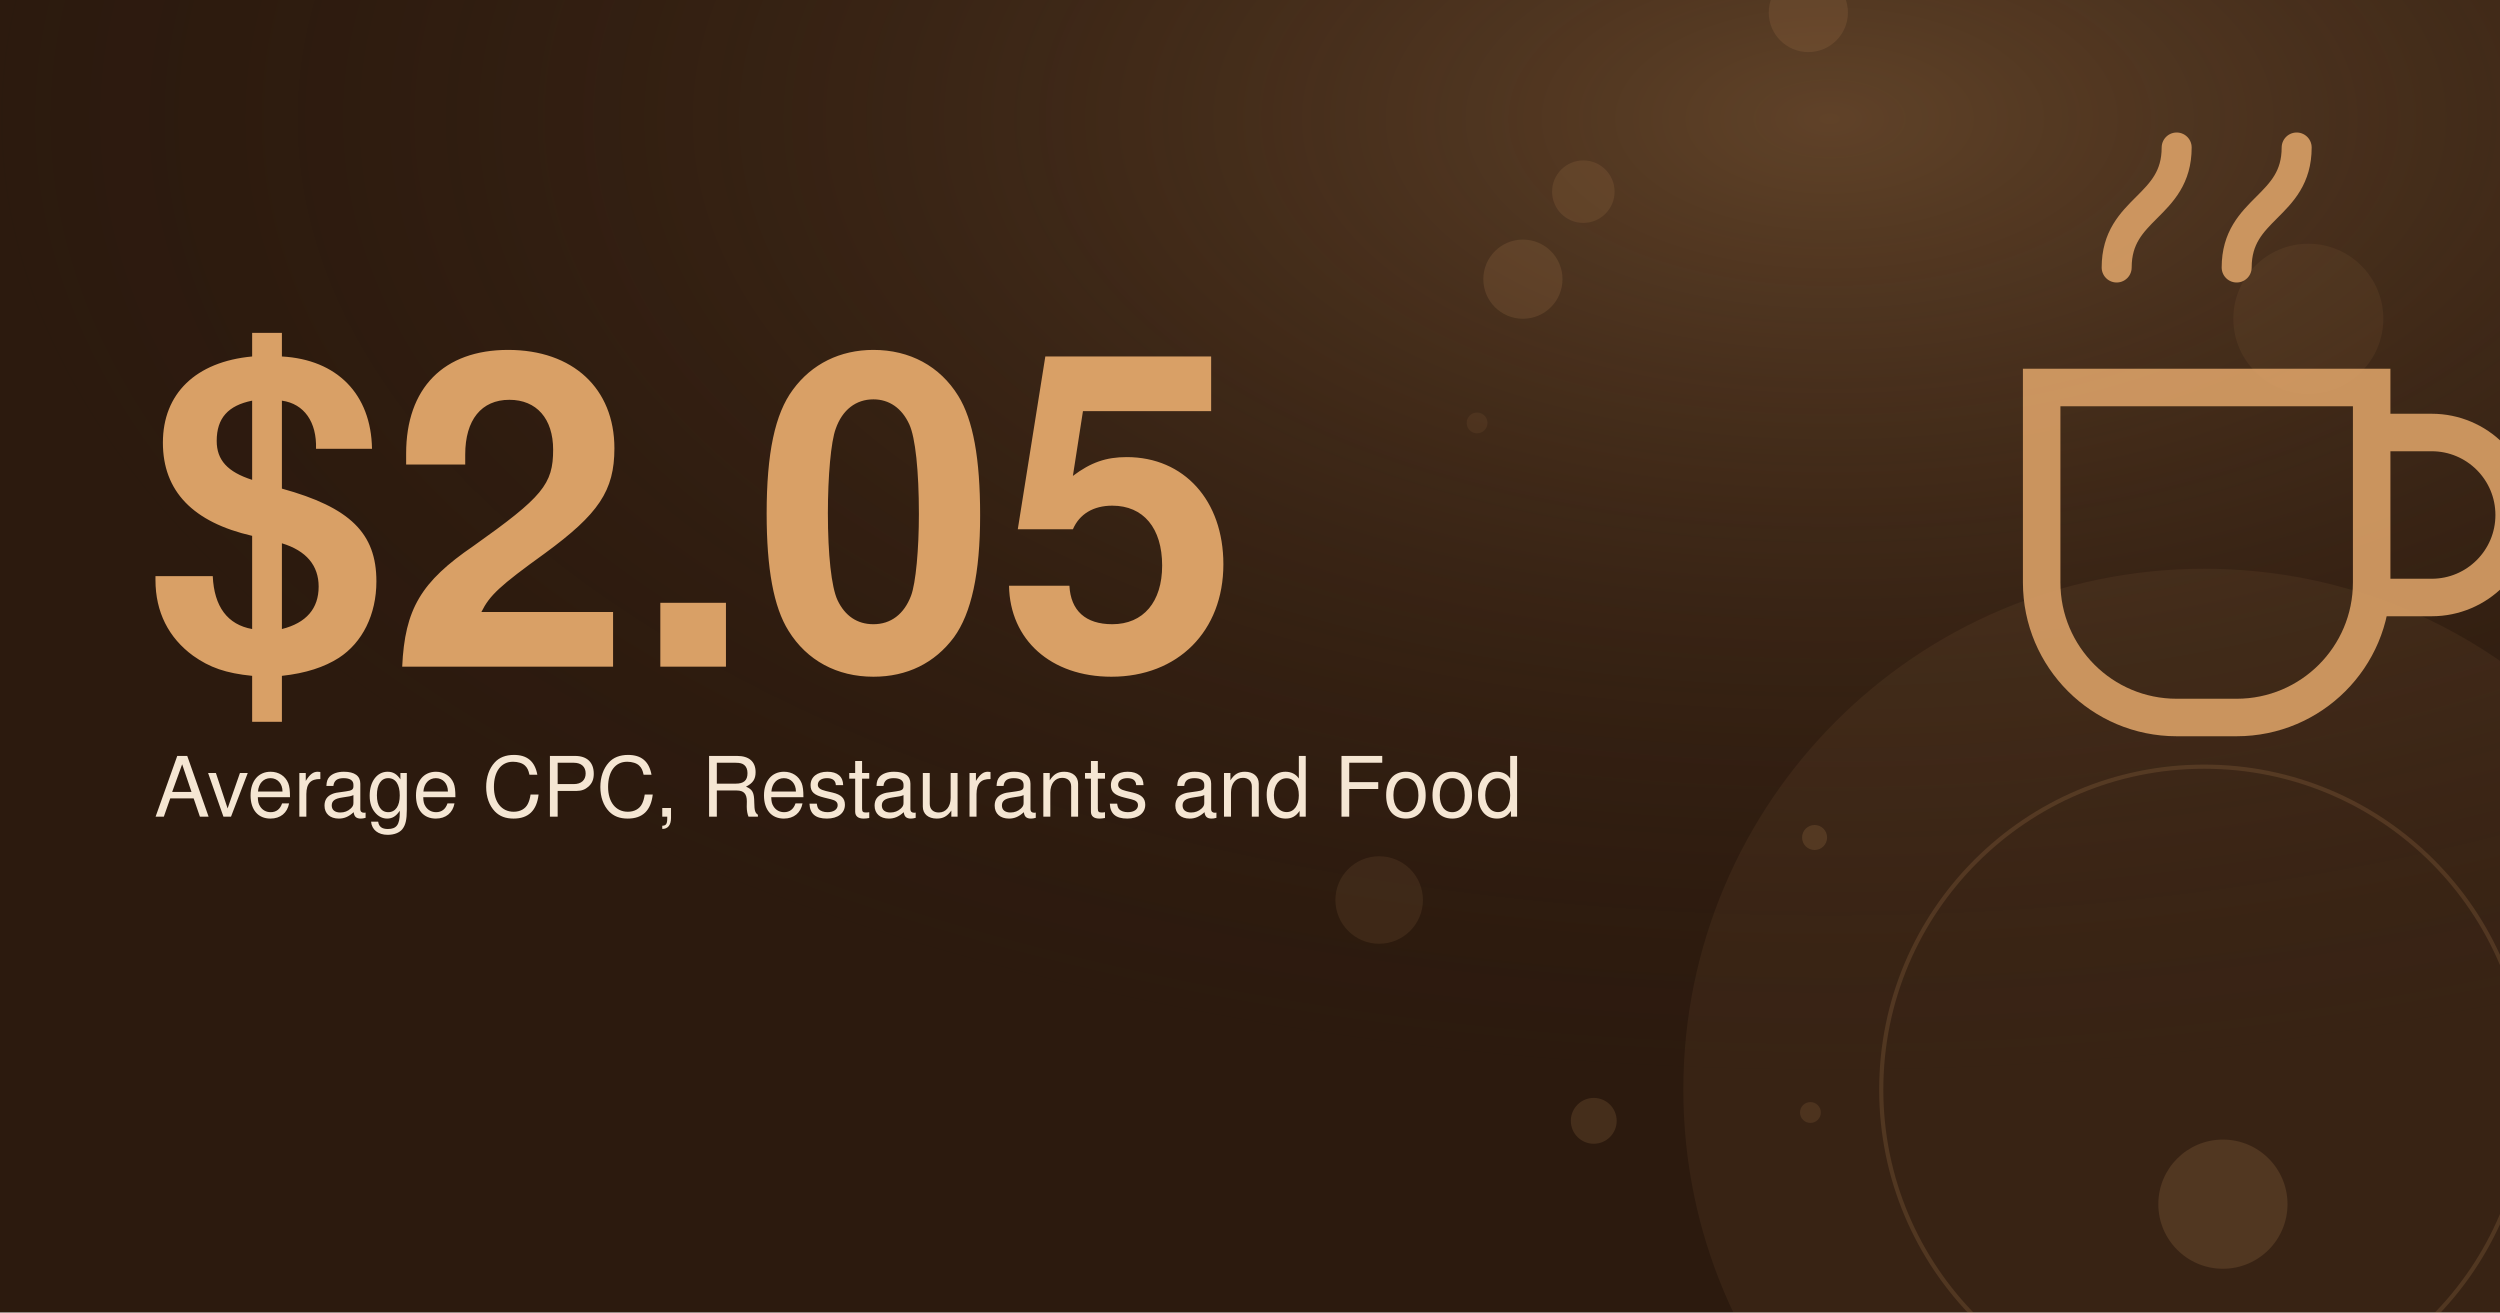
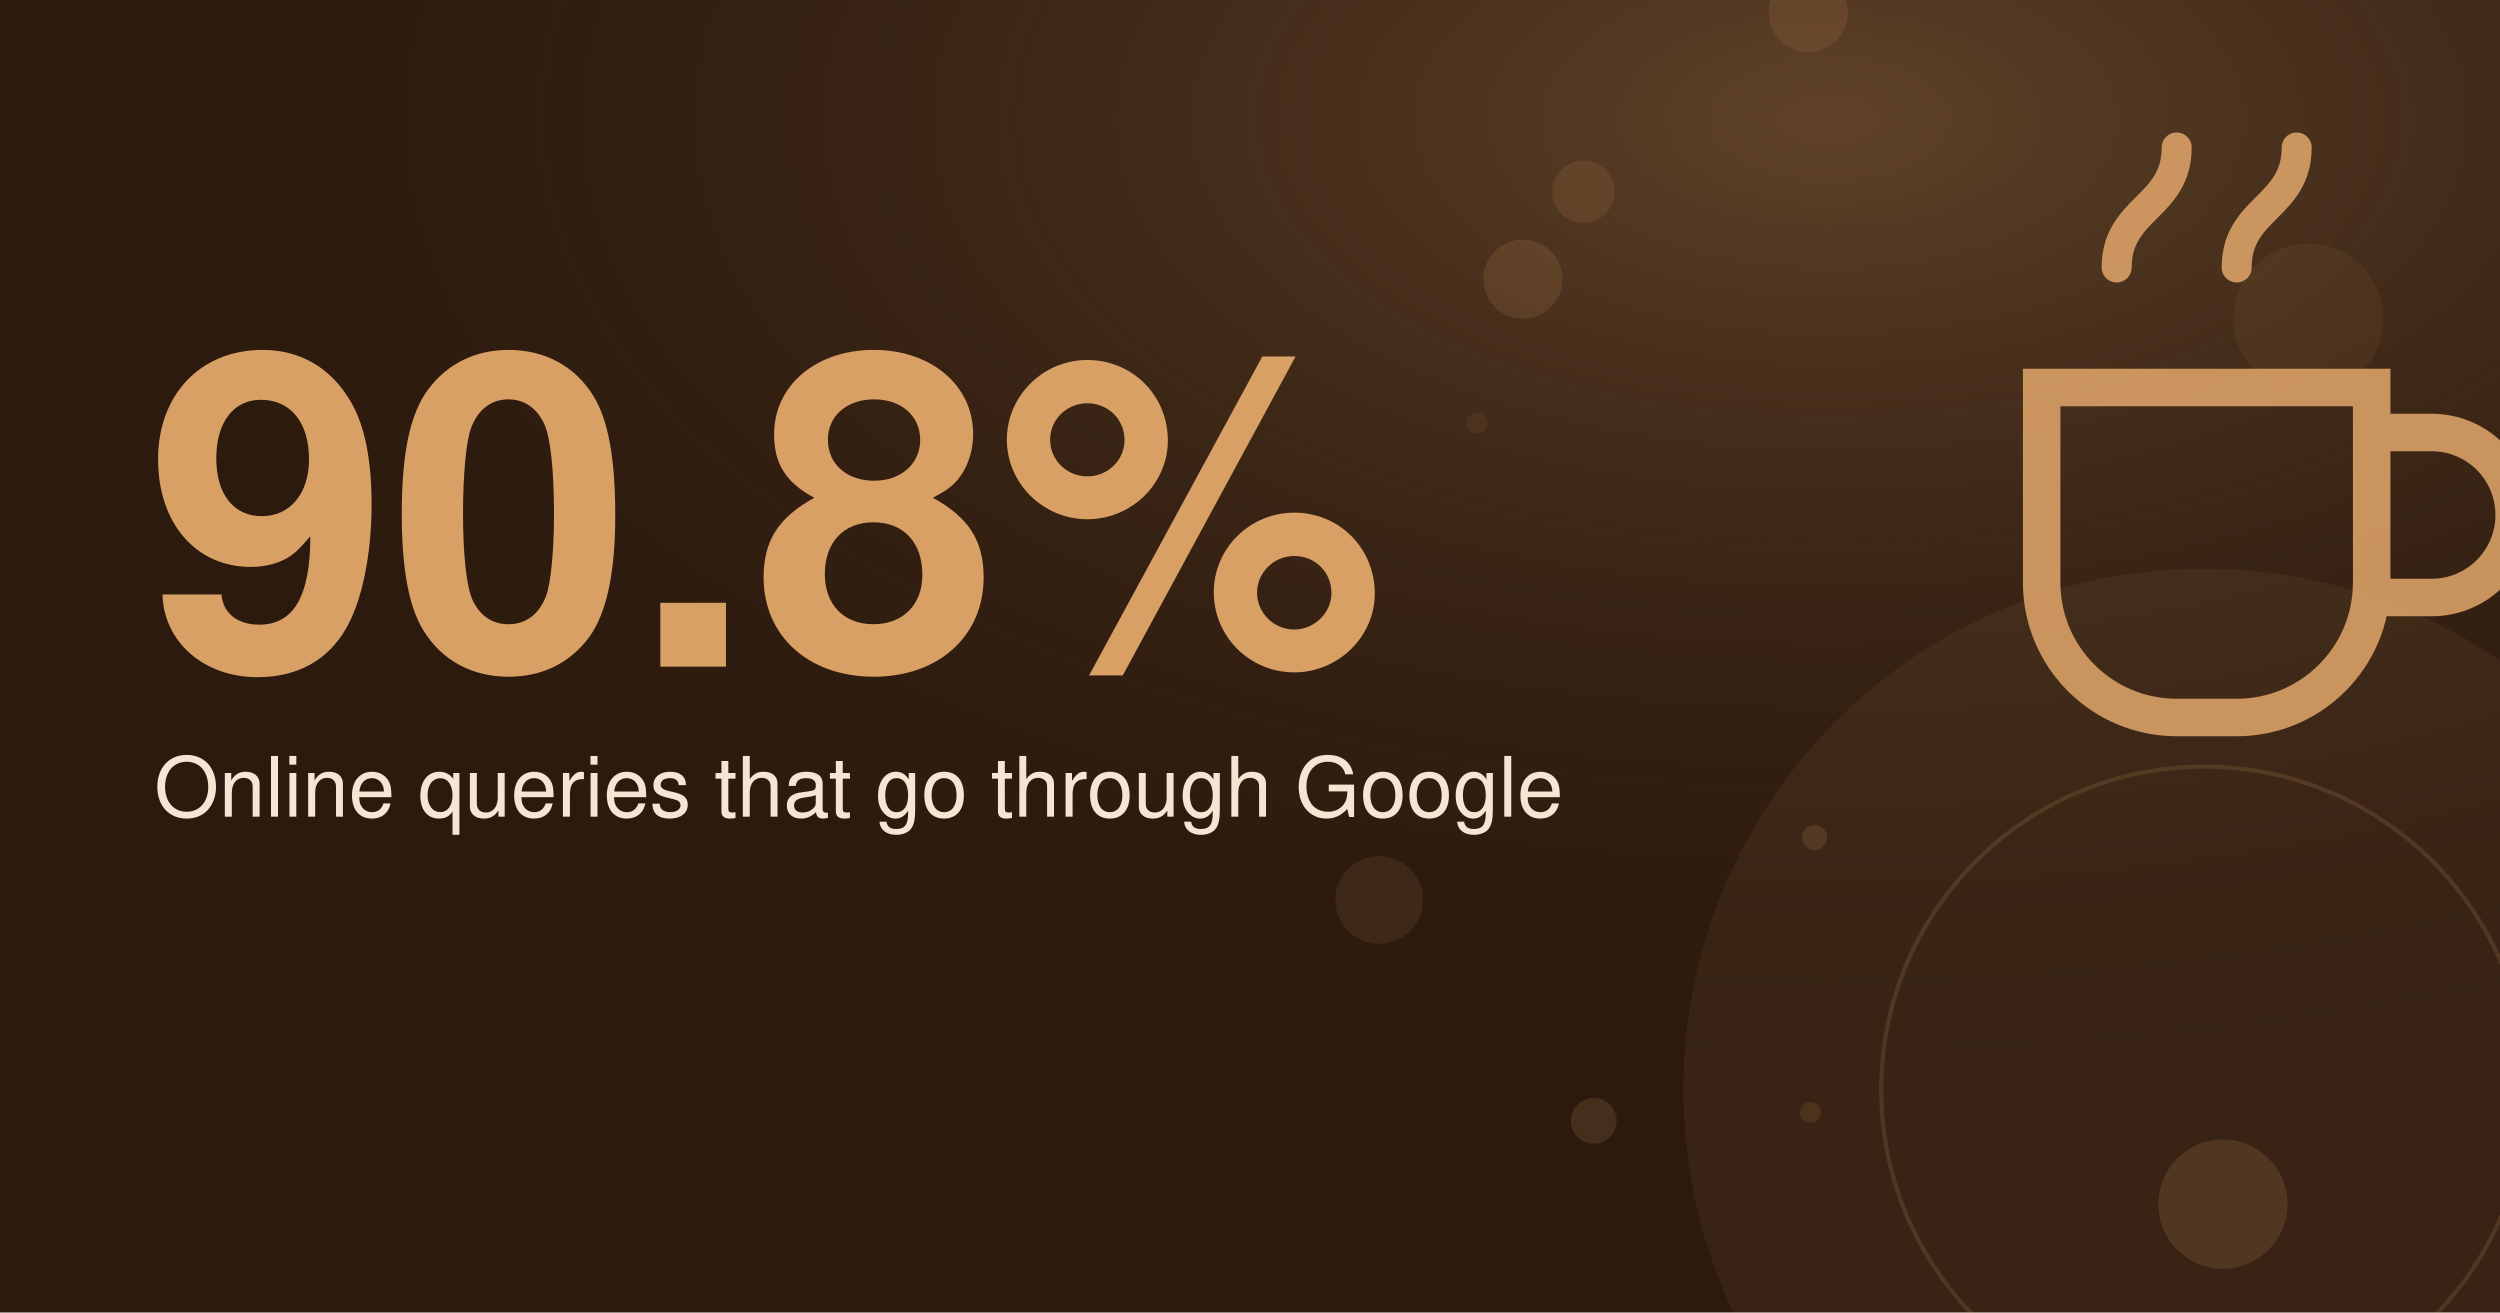
<svg xmlns="http://www.w3.org/2000/svg" width="1200" height="630" viewBox="0 0 1200 630" role="img" aria-label="Best Google Ad Keywords for Restaurants in 2026">
  <defs>
    <radialGradient id="g" cx="73%" cy="9%" r="75%">
      <stop offset="0" stop-color="#d9a066" stop-opacity="0.30" />
      <stop offset="1" stop-color="#2c1a0e" stop-opacity="0" />
    </radialGradient>
  </defs>
  <rect width="1200" height="630" fill="#2c1a0e" />
  <rect width="1200" height="630" fill="url(#g)" />
  <circle cx="662" cy="432" r="21" fill="#d9a066" fill-opacity="0.10" />
  <circle cx="871" cy="402" r="6" fill="#d9a066" fill-opacity="0.16" />
  <circle cx="1067" cy="578" r="31" fill="#d9a066" fill-opacity="0.16" />
  <circle cx="709" cy="203" r="5" fill="#d9a066" fill-opacity="0.08" />
  <circle cx="1108" cy="153" r="36" fill="#d9a066" fill-opacity="0.07" />
  <circle cx="760" cy="92" r="15" fill="#d9a066" fill-opacity="0.12" />
  <circle cx="869" cy="534" r="5" fill="#d9a066" fill-opacity="0.13" />
  <circle cx="731" cy="134" r="19" fill="#d9a066" fill-opacity="0.14" />
  <circle cx="868" cy="6" r="19" fill="#d9a066" fill-opacity="0.13" />
  <circle cx="765" cy="538" r="11" fill="#d9a066" fill-opacity="0.15" />
  <circle cx="1058" cy="523" r="250" fill="#d9a066" fill-opacity="0.07" />
  <circle cx="1058" cy="523" r="155" fill="none" stroke="#d9a066" stroke-opacity="0.16" stroke-width="2" />
  <g transform="translate(980 150) scale(3.6)" opacity="0.9">
    <path d="M0 10h44v26a18 18 0 0 1-18 18h-8A18 18 0 0 1 0 36z M44 16h8a10 10 0 0 1 0 22h-8" fill="none" stroke="#d9a066" stroke-width="5" />
    <path d="M10 -6c0-8 8-8 8-16M26 -6c0-8 8-8 8-16" fill="none" stroke="#d9a066" stroke-width="4" stroke-linecap="round" />
  </g>
-   <text x="70" y="320" font-family="Helvetica, Arial, sans-serif" font-size="210" font-weight="800" fill="#d9a066">$2.05</text>
-   <text x="74" y="392" font-family="Helvetica, Arial, sans-serif" font-size="40" fill="#f5e6d3">Average CPC, Restaurants and Food</text>
+   <text x="70" y="320" font-family="Helvetica, Arial, sans-serif" font-size="210" font-weight="800" fill="#d9a066">90.8%</text>
+   <text x="74" y="392" font-family="Helvetica, Arial, sans-serif" font-size="40" fill="#f5e6d3">Online queries that go through Google</text>
</svg>
